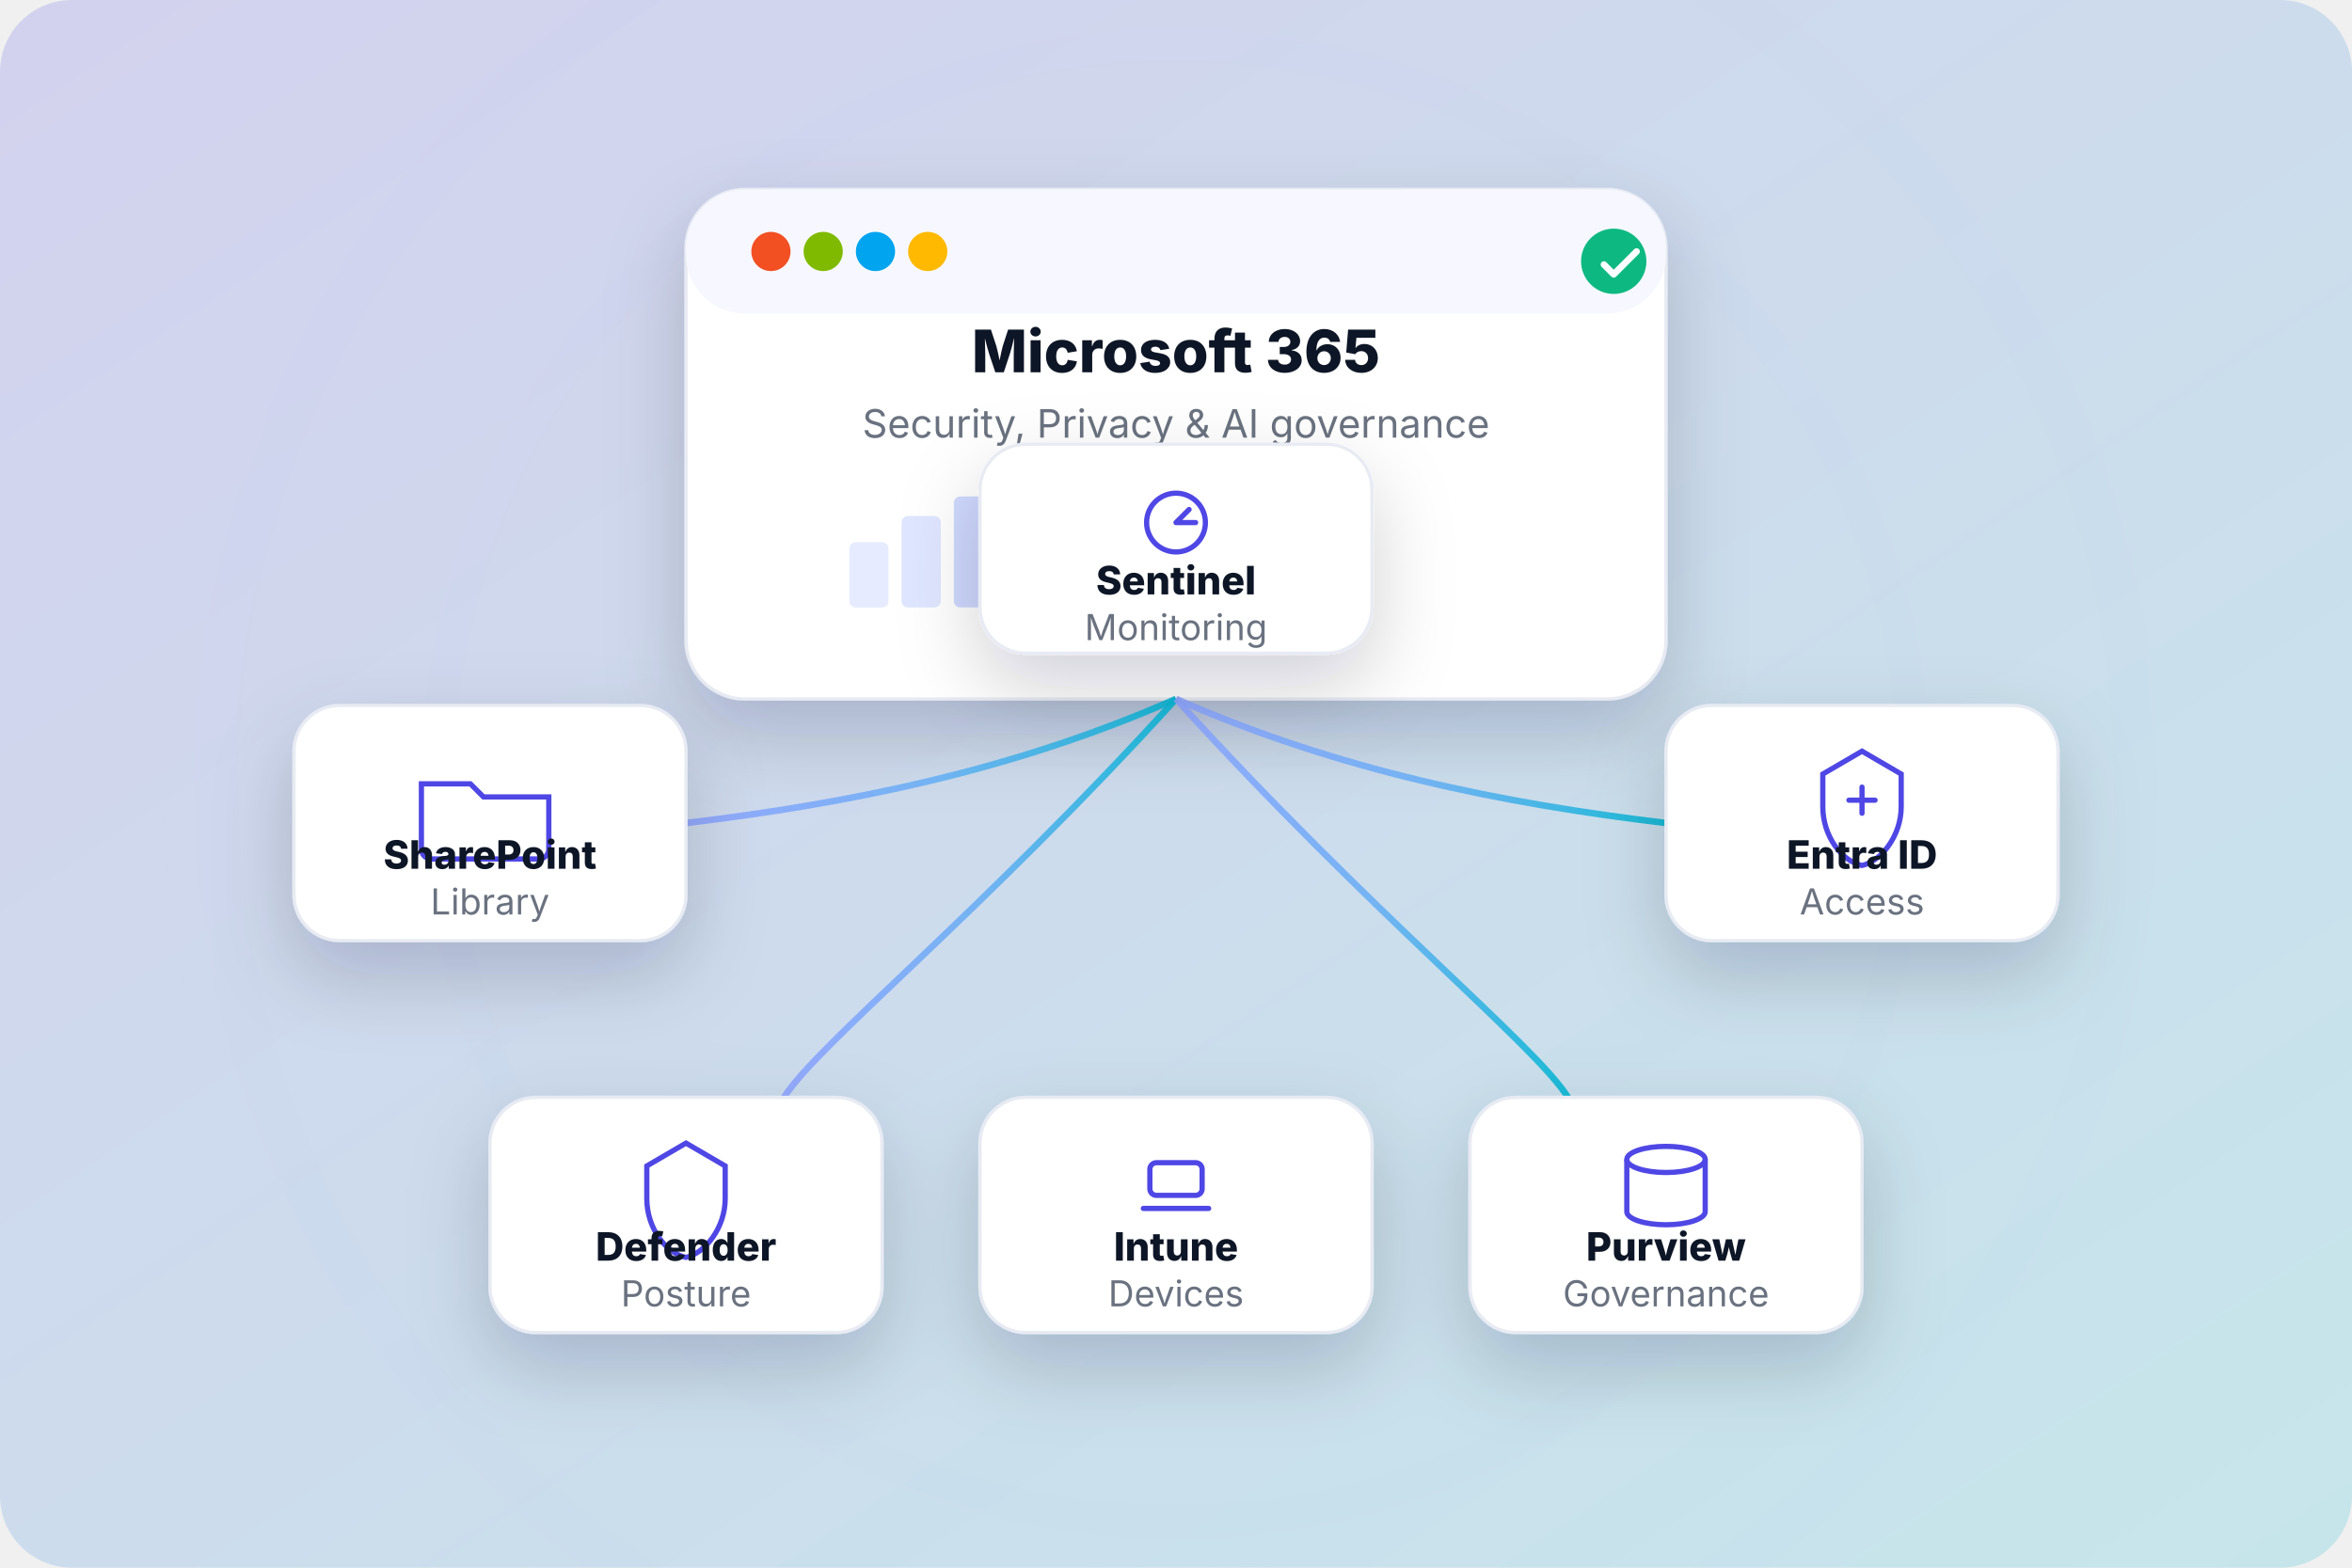
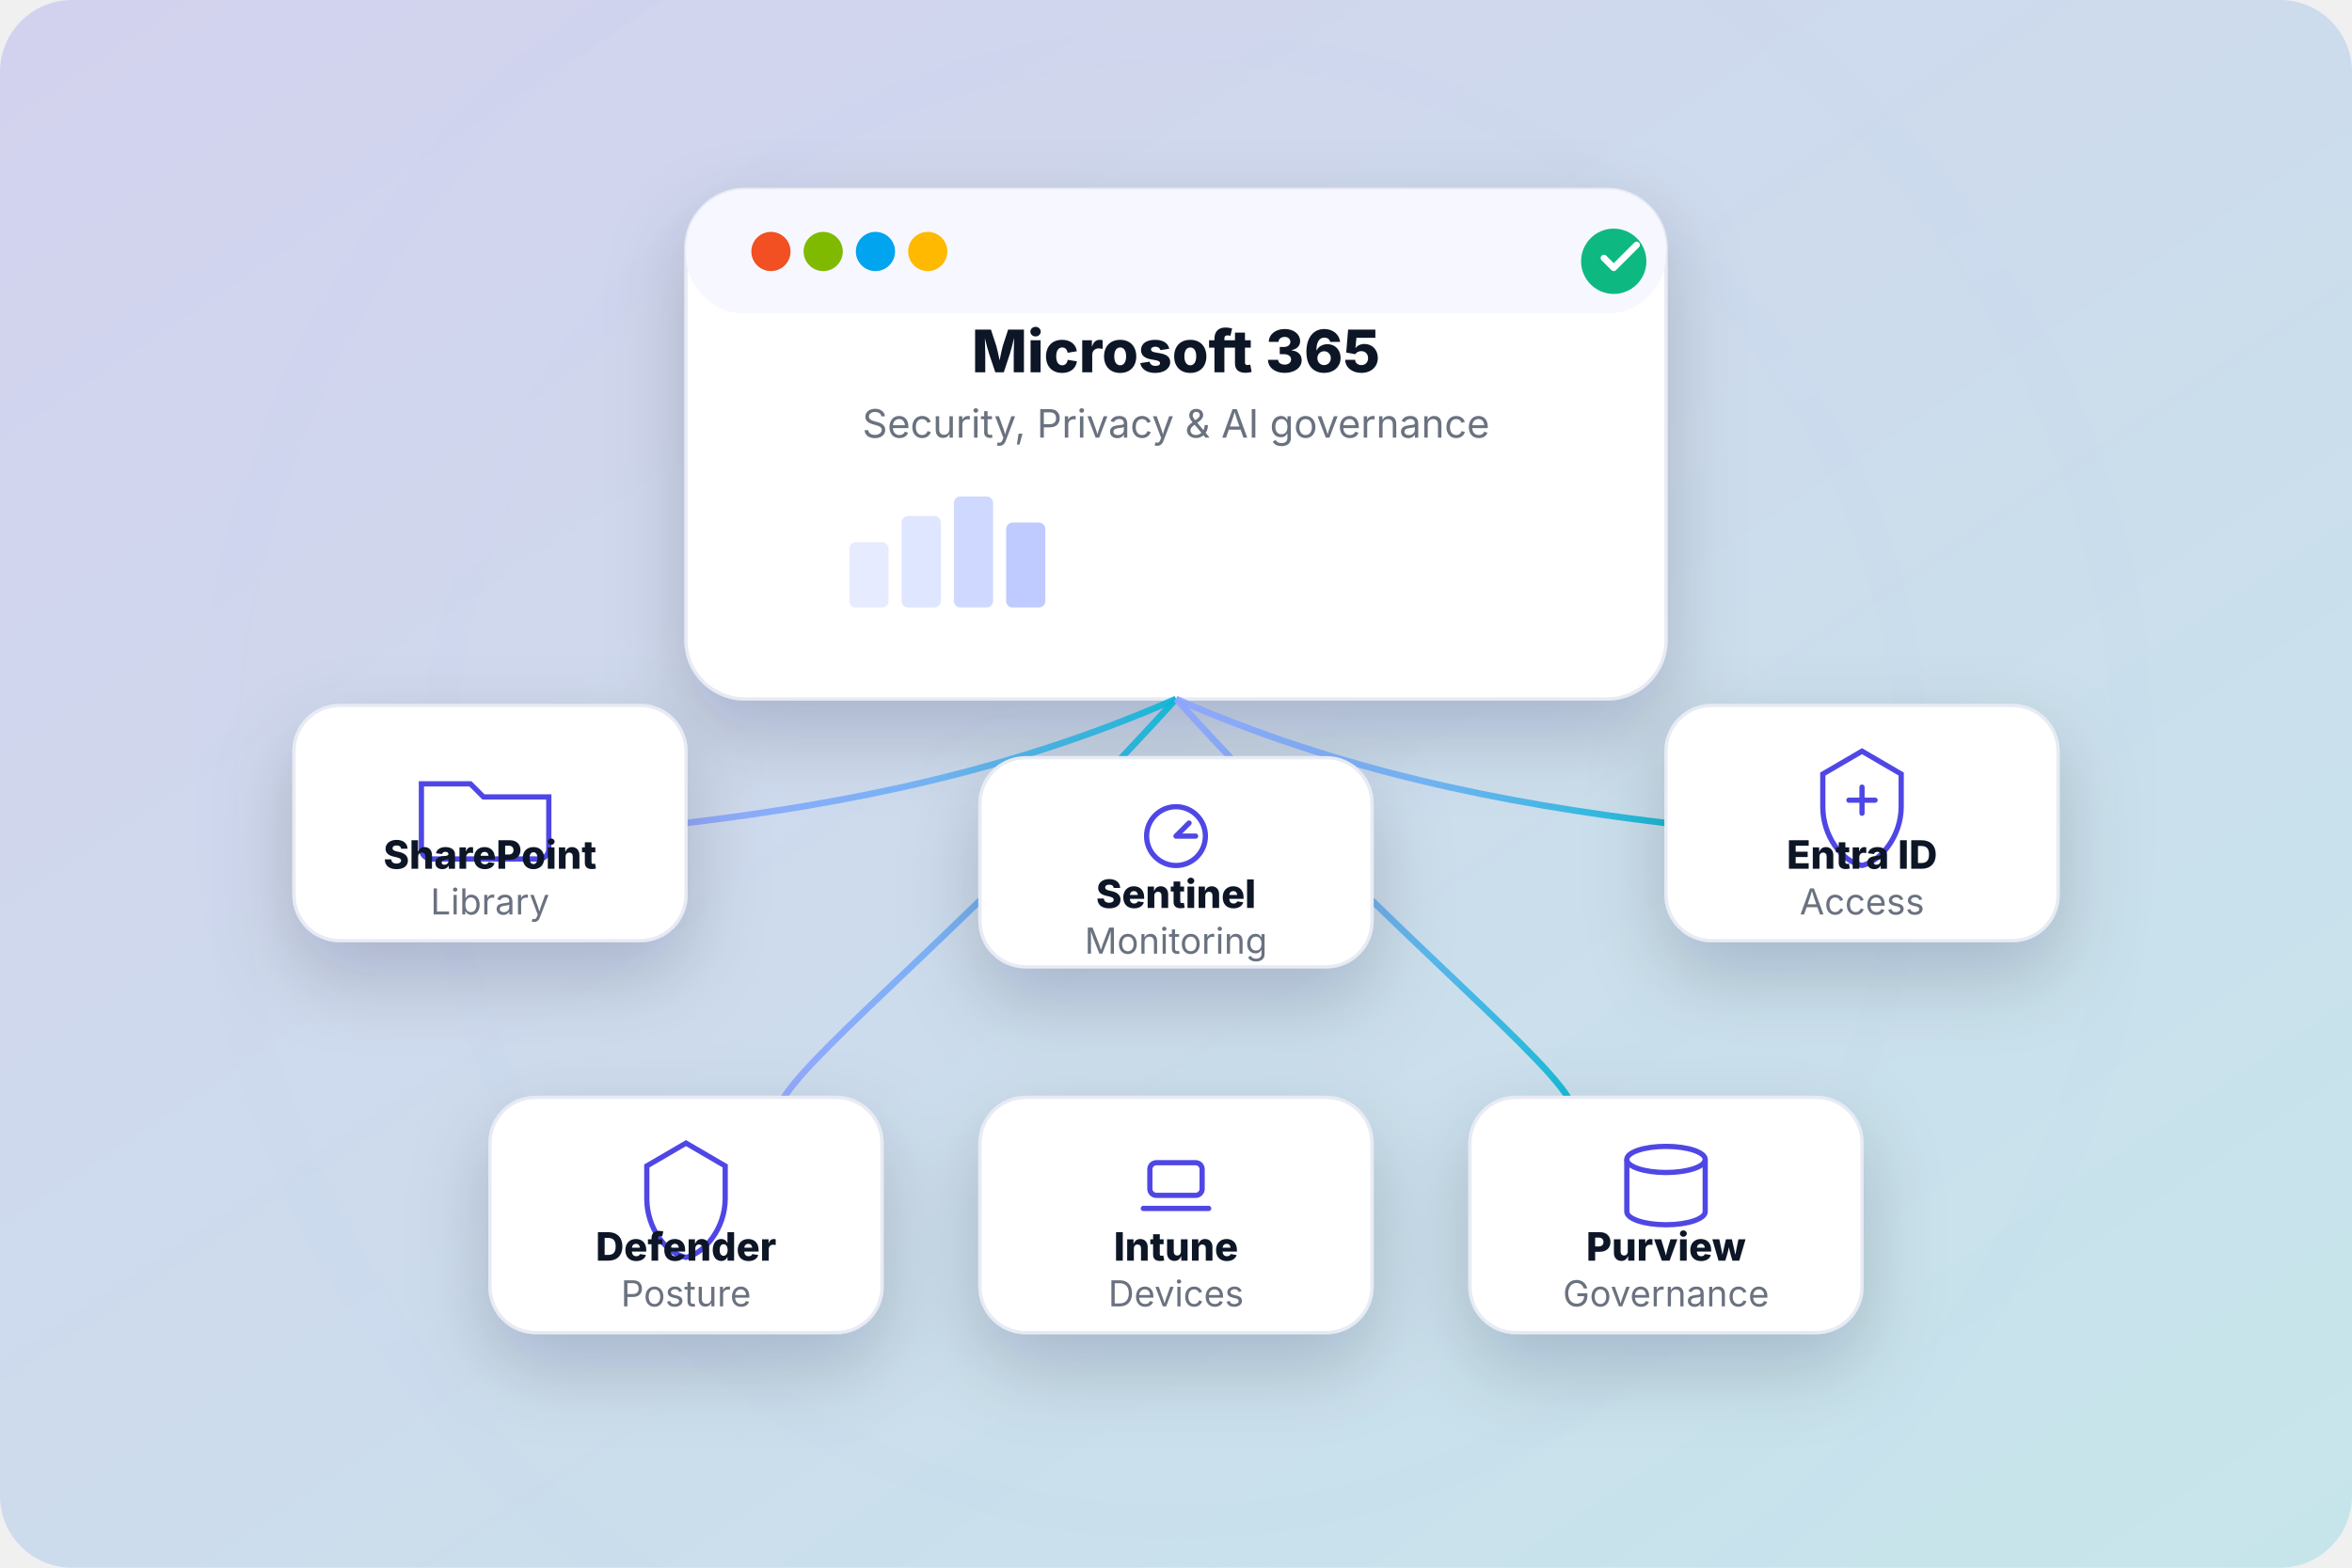
<svg xmlns="http://www.w3.org/2000/svg" viewBox="0 0 720 480" preserveAspectRatio="xMidYMid meet" role="img" aria-labelledby="title desc">
  <defs>
    <linearGradient id="bg" x1="0" y1="0" x2="1" y2="1">
      <stop offset="0" stop-color="#4F46E5" stop-opacity=".18" />
      <stop offset="1" stop-color="#06B6D4" stop-opacity=".18" />
    </linearGradient>
    <filter id="shadow" x="-30%" y="-30%" width="160%" height="160%">
      <feDropShadow dx="0" dy="10" stdDeviation="12" flood-color="rgba(10,18,32,.18)" />
    </filter>
    <radialGradient id="halo" cx=".5" cy=".5" r=".65">
      <stop offset="60%" stop-color="rgba(255,255,255,0)" />
      <stop offset="100%" stop-color="rgba(79,70,229,.10)" />
    </radialGradient>
    <linearGradient id="wire" x1="0" y1="0" x2="1" y2="0">
      <stop offset="0" stop-color="#8EA4FF" stop-opacity=".9" />
      <stop offset=".5" stop-color="#6AAEF3" stop-opacity=".9" />
      <stop offset="1" stop-color="#06B6D4" stop-opacity=".9" />
    </linearGradient>
-     <path id="check" d="M3 7l3 3 7-7" fill="none" stroke="#fff" stroke-width="2" stroke-linecap="round" stroke-linejoin="round" />
    <g id="ico-folder" fill="none" stroke="currentColor" stroke-width="1.6">
      <path d="M-18 -2h12l4 4h20v16a3 3 0 0 1-3 3h-33a3 3 0 0 1-3-3V-2z" />
    </g>
    <g id="ico-shield" fill="none" stroke="currentColor" stroke-width="1.6">
      <path d="M0-12l12 7v10c0 9-6.2 16.7-12 18C-6.2 21.7-12 14-12 5V-5l12-7z" />
    </g>
    <g id="ico-db" fill="none" stroke="currentColor" stroke-width="1.6">
      <ellipse cx="0" cy="-7" rx="12" ry="4" />
      <path d="M-12 -7v16c0 2.2 5.4 4 12 4s12-1.8 12-4v-16" />
    </g>
    <g id="ico-radar" fill="none" stroke="currentColor" stroke-width="1.6">
      <circle cx="0" cy="0" r="9" />
      <path d="M0 0l4-4M0 0h6" stroke-linecap="round" />
    </g>
    <g id="ico-laptop" fill="none" stroke="currentColor" stroke-width="1.6">
      <rect x="-8" y="-6" width="16" height="10" rx="2" />
      <path d="M-10 8h20" stroke-linecap="round" />
    </g>
  </defs>
  <rect width="720" height="480" rx="22" fill="url(#bg)" />
  <g opacity=".08">
    <circle cx="360" cy="240" r="240" fill="url(#halo)" />
    <circle cx="360" cy="240" r="310" fill="url(#halo)" />
  </g>
  <g filter="url(#shadow)">
    <rect x="210" y="58" width="300" height="156" rx="18" fill="#fff" stroke="#e8ebf3" />
    <rect x="210" y="58" width="300" height="38" rx="18" fill="#f7f8ff" />
    <circle cx="236" cy="77" r="6" fill="#F25022" />
    <circle cx="252" cy="77" r="6" fill="#7FBA00" />
    <circle cx="268" cy="77" r="6" fill="#00A4EF" />
    <circle cx="284" cy="77" r="6" fill="#FFB900" />
    <g font-family="Inter,system-ui,-apple-system,Segoe UI,Roboto,Arial,sans-serif">
      <text x="360" y="114" font-size="18" font-weight="800" fill="#111827" text-anchor="middle">Microsoft 365</text>
      <text x="360" y="134" font-size="12" fill="#6b7280" text-anchor="middle">Security, Privacy &amp; AI governance</text>
    </g>
    <g transform="translate(260,148)">
      <rect x="0" y="18" width="12" height="20" rx="2" fill="#e6ebff" />
      <rect x="16" y="10" width="12" height="28" rx="2" fill="#dfe6ff" />
      <rect x="32" y="4" width="12" height="34" rx="2" fill="#cfd9ff" />
      <rect x="48" y="12" width="12" height="26" rx="2" fill="#bfcaff" />
    </g>
    <g transform="translate(494,80)">
      <circle r="10" fill="#10B981" />
-       <use href="#check" transform="translate(-6,-6)" />
+       <path d="M-3 -1l3 3 7-7" fill="none" stroke="#fff" stroke-width="2" stroke-linecap="round" stroke-linejoin="round" />
    </g>
  </g>
  <g fill="none" stroke="url(#wire)" stroke-width="2" vector-effect="non-scaling-stroke">
    <path d="M360,214 C310,236 260,246 210,252" />
    <path d="M360,214 C410,236 460,246 510,252" />
    <path d="M360,214 C300,280 250,320 240,336" />
    <path d="M360,214 C420,280 470,320 480,336" />
    <path d="M360,214 C360,260 360,300 360,328" />
-     <path d="M360,214 C360,196 360,184 360,176" />
+     <path d="M360,214 C360,220 360,226 360,232" />
  </g>
  <g font-family="Inter,system-ui,-apple-system,Segoe UI,Roboto,Arial,sans-serif" text-anchor="middle" fill="#111827" filter="url(#shadow)">
    <g transform="translate(90,216)">
      <rect width="120" height="72" rx="14" fill="#fff" stroke="#e8ebf3" />
      <g transform="translate(60,26)" color="#4F46E5">
        <use href="#ico-folder" />
      </g>
      <text x="60" y="50" font-size="12" font-weight="800">SharePoint</text>
      <text x="60" y="64" font-size="11" fill="#6b7280">Library</text>
    </g>
    <g transform="translate(510,216)">
      <rect width="120" height="72" rx="14" fill="#fff" stroke="#e8ebf3" />
      <g transform="translate(60,26)" color="#4F46E5">
        <use href="#ico-shield" />
        <path d="M0-1v8M-4 3h8" stroke="currentColor" stroke-width="1.6" stroke-linecap="round" />
      </g>
      <text x="60" y="50" font-size="12" font-weight="800">Entra ID</text>
      <text x="60" y="64" font-size="11" fill="#6b7280">Access</text>
    </g>
    <g transform="translate(150,336)">
      <rect width="120" height="72" rx="14" fill="#fff" stroke="#e8ebf3" />
      <g transform="translate(60,26)" color="#4F46E5">
        <use href="#ico-shield" />
      </g>
      <text x="60" y="50" font-size="12" font-weight="800">Defender</text>
      <text x="60" y="64" font-size="11" fill="#6b7280">Posture</text>
    </g>
    <g transform="translate(300,336)">
      <rect width="120" height="72" rx="14" fill="#fff" stroke="#e8ebf3" />
      <g transform="translate(60,26)" color="#4F46E5">
        <use href="#ico-laptop" />
      </g>
      <text x="60" y="50" font-size="12" font-weight="800">Intune</text>
      <text x="60" y="64" font-size="11" fill="#6b7280">Devices</text>
    </g>
    <g transform="translate(450,336)">
      <rect width="120" height="72" rx="14" fill="#fff" stroke="#e8ebf3" />
      <g transform="translate(60,26)" color="#4F46E5">
        <use href="#ico-db" />
      </g>
      <text x="60" y="50" font-size="12" font-weight="800">Purview</text>
      <text x="60" y="64" font-size="11" fill="#6b7280">Governance</text>
    </g>
-     <g transform="translate(300,136)">
+     <g transform="translate(300,232)">
      <rect width="120" height="64" rx="14" fill="#fff" stroke="#e8ebf3" />
      <g transform="translate(60,24)" color="#4F46E5">
        <use href="#ico-radar" />
      </g>
      <text x="60" y="46" font-size="12" font-weight="800">Sentinel</text>
      <text x="60" y="60" font-size="11" fill="#6b7280">Monitoring</text>
    </g>
  </g>
</svg>
